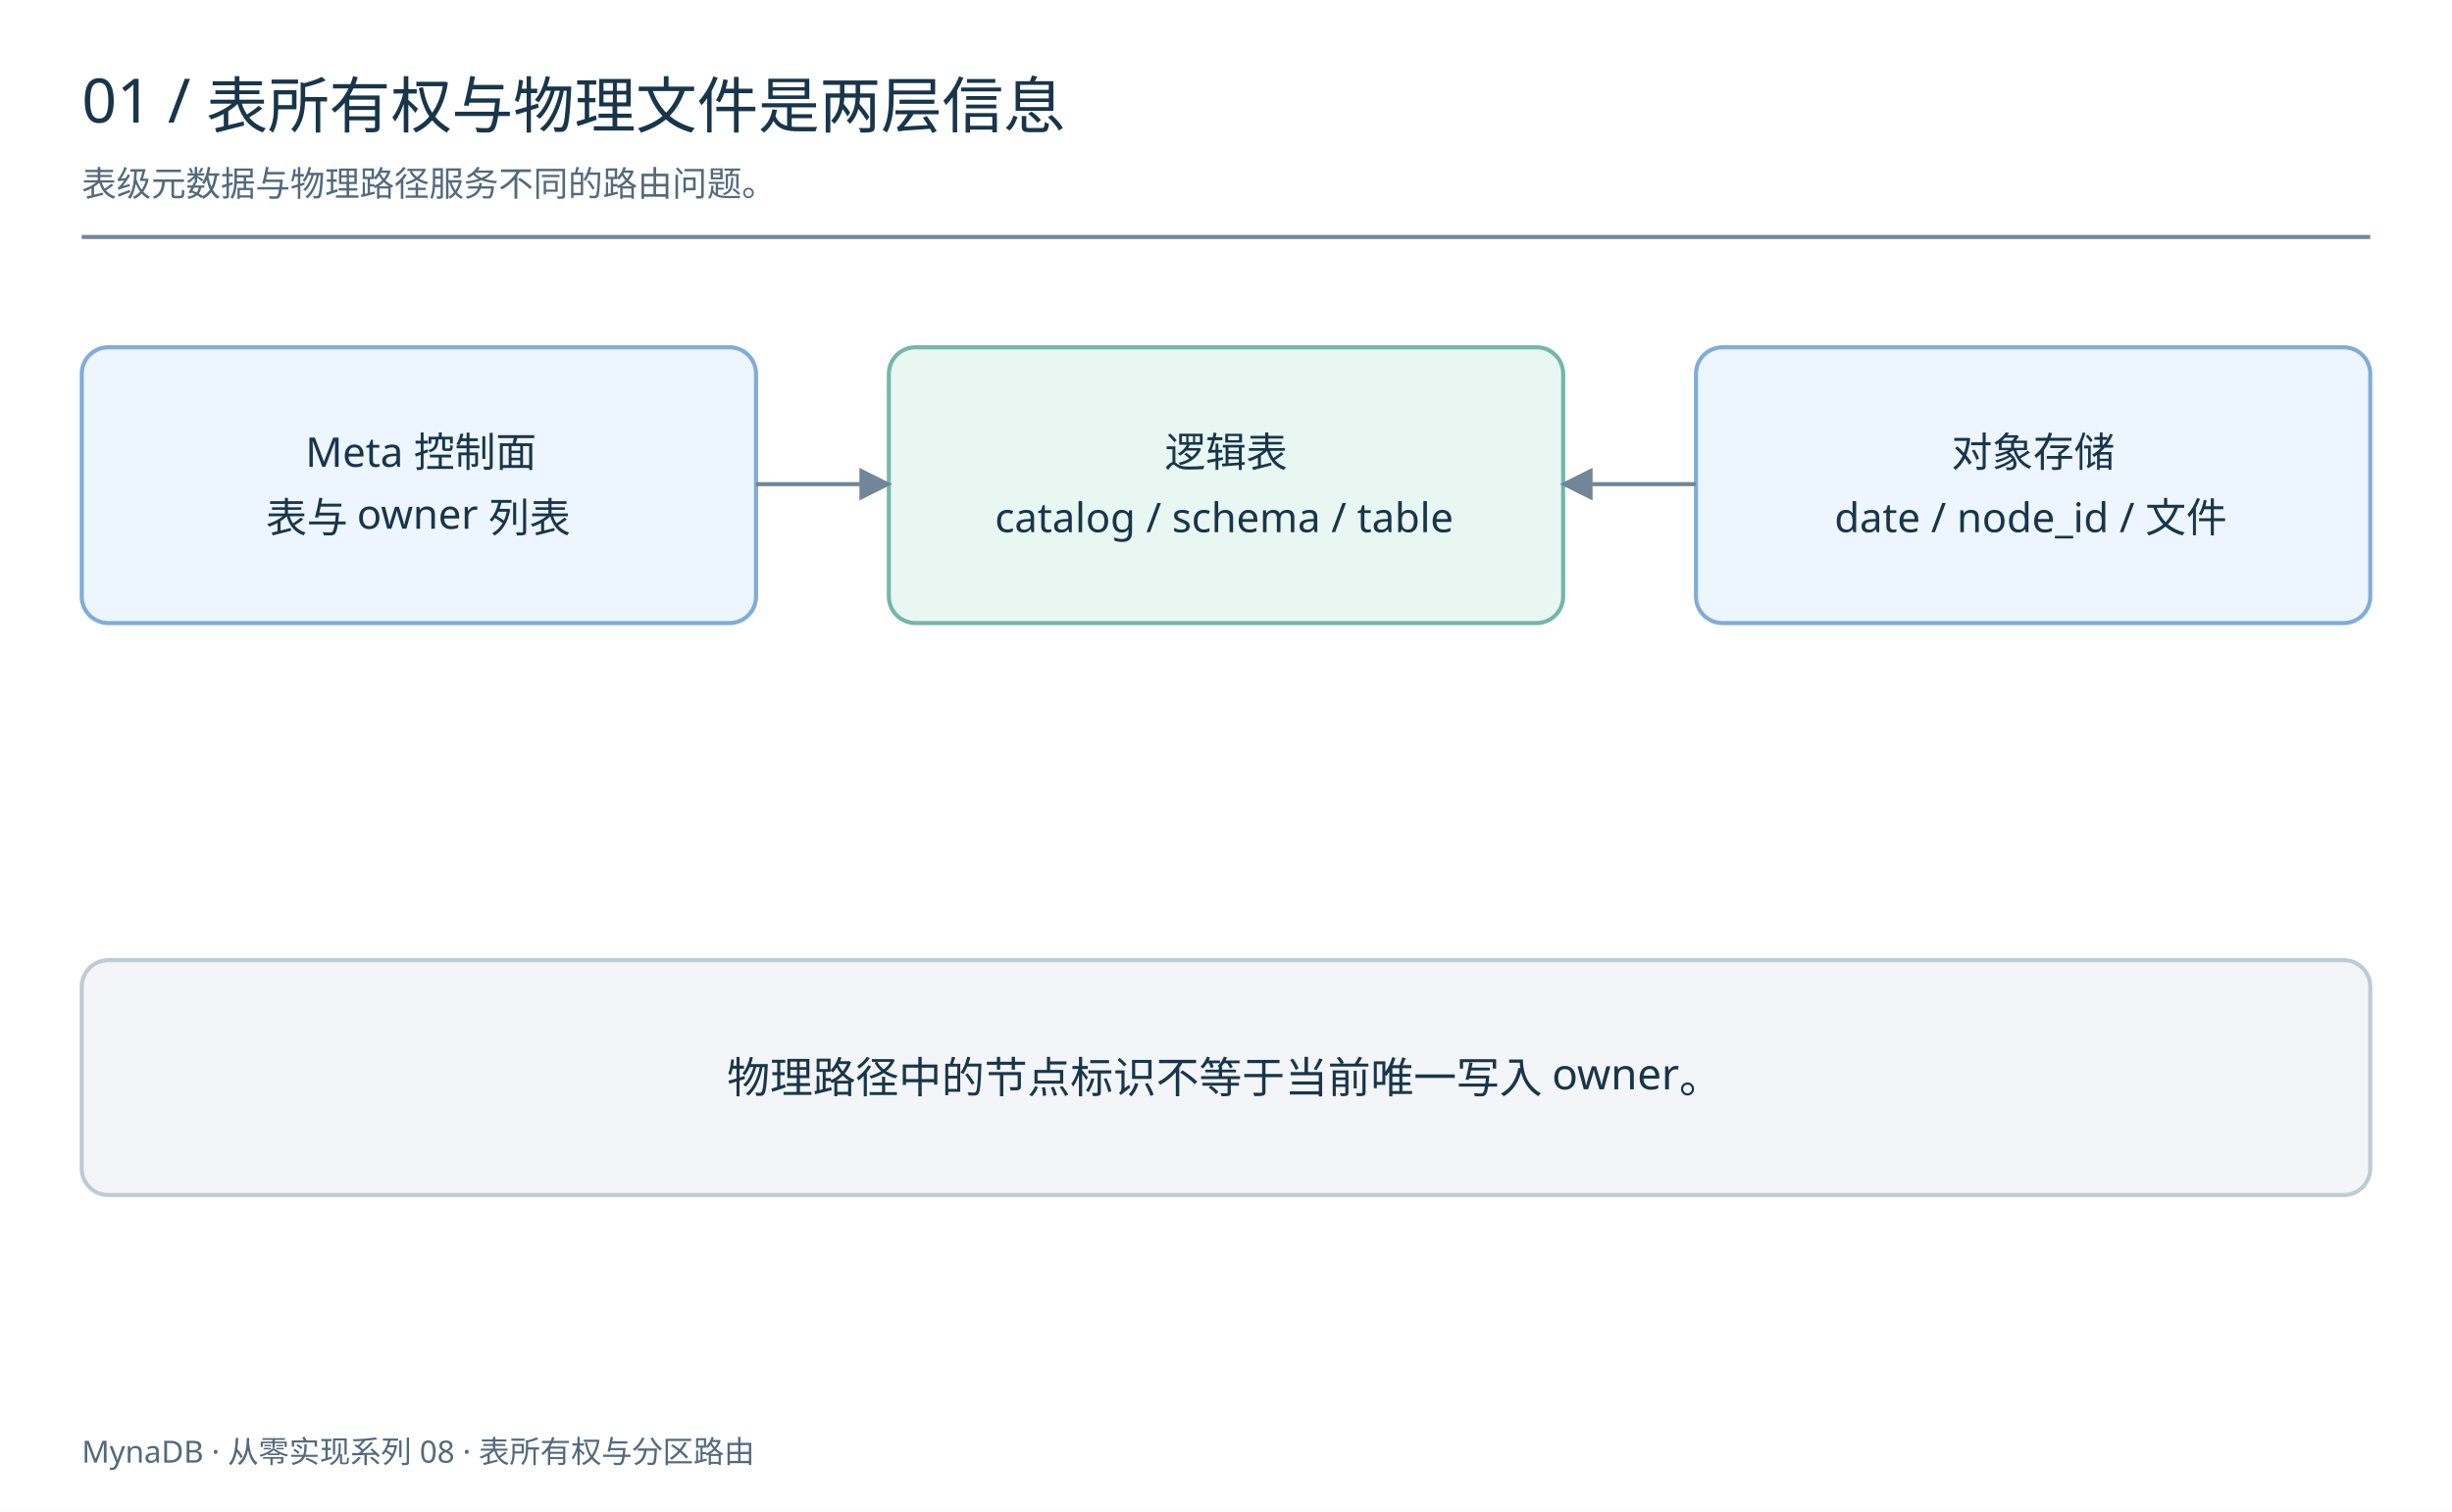
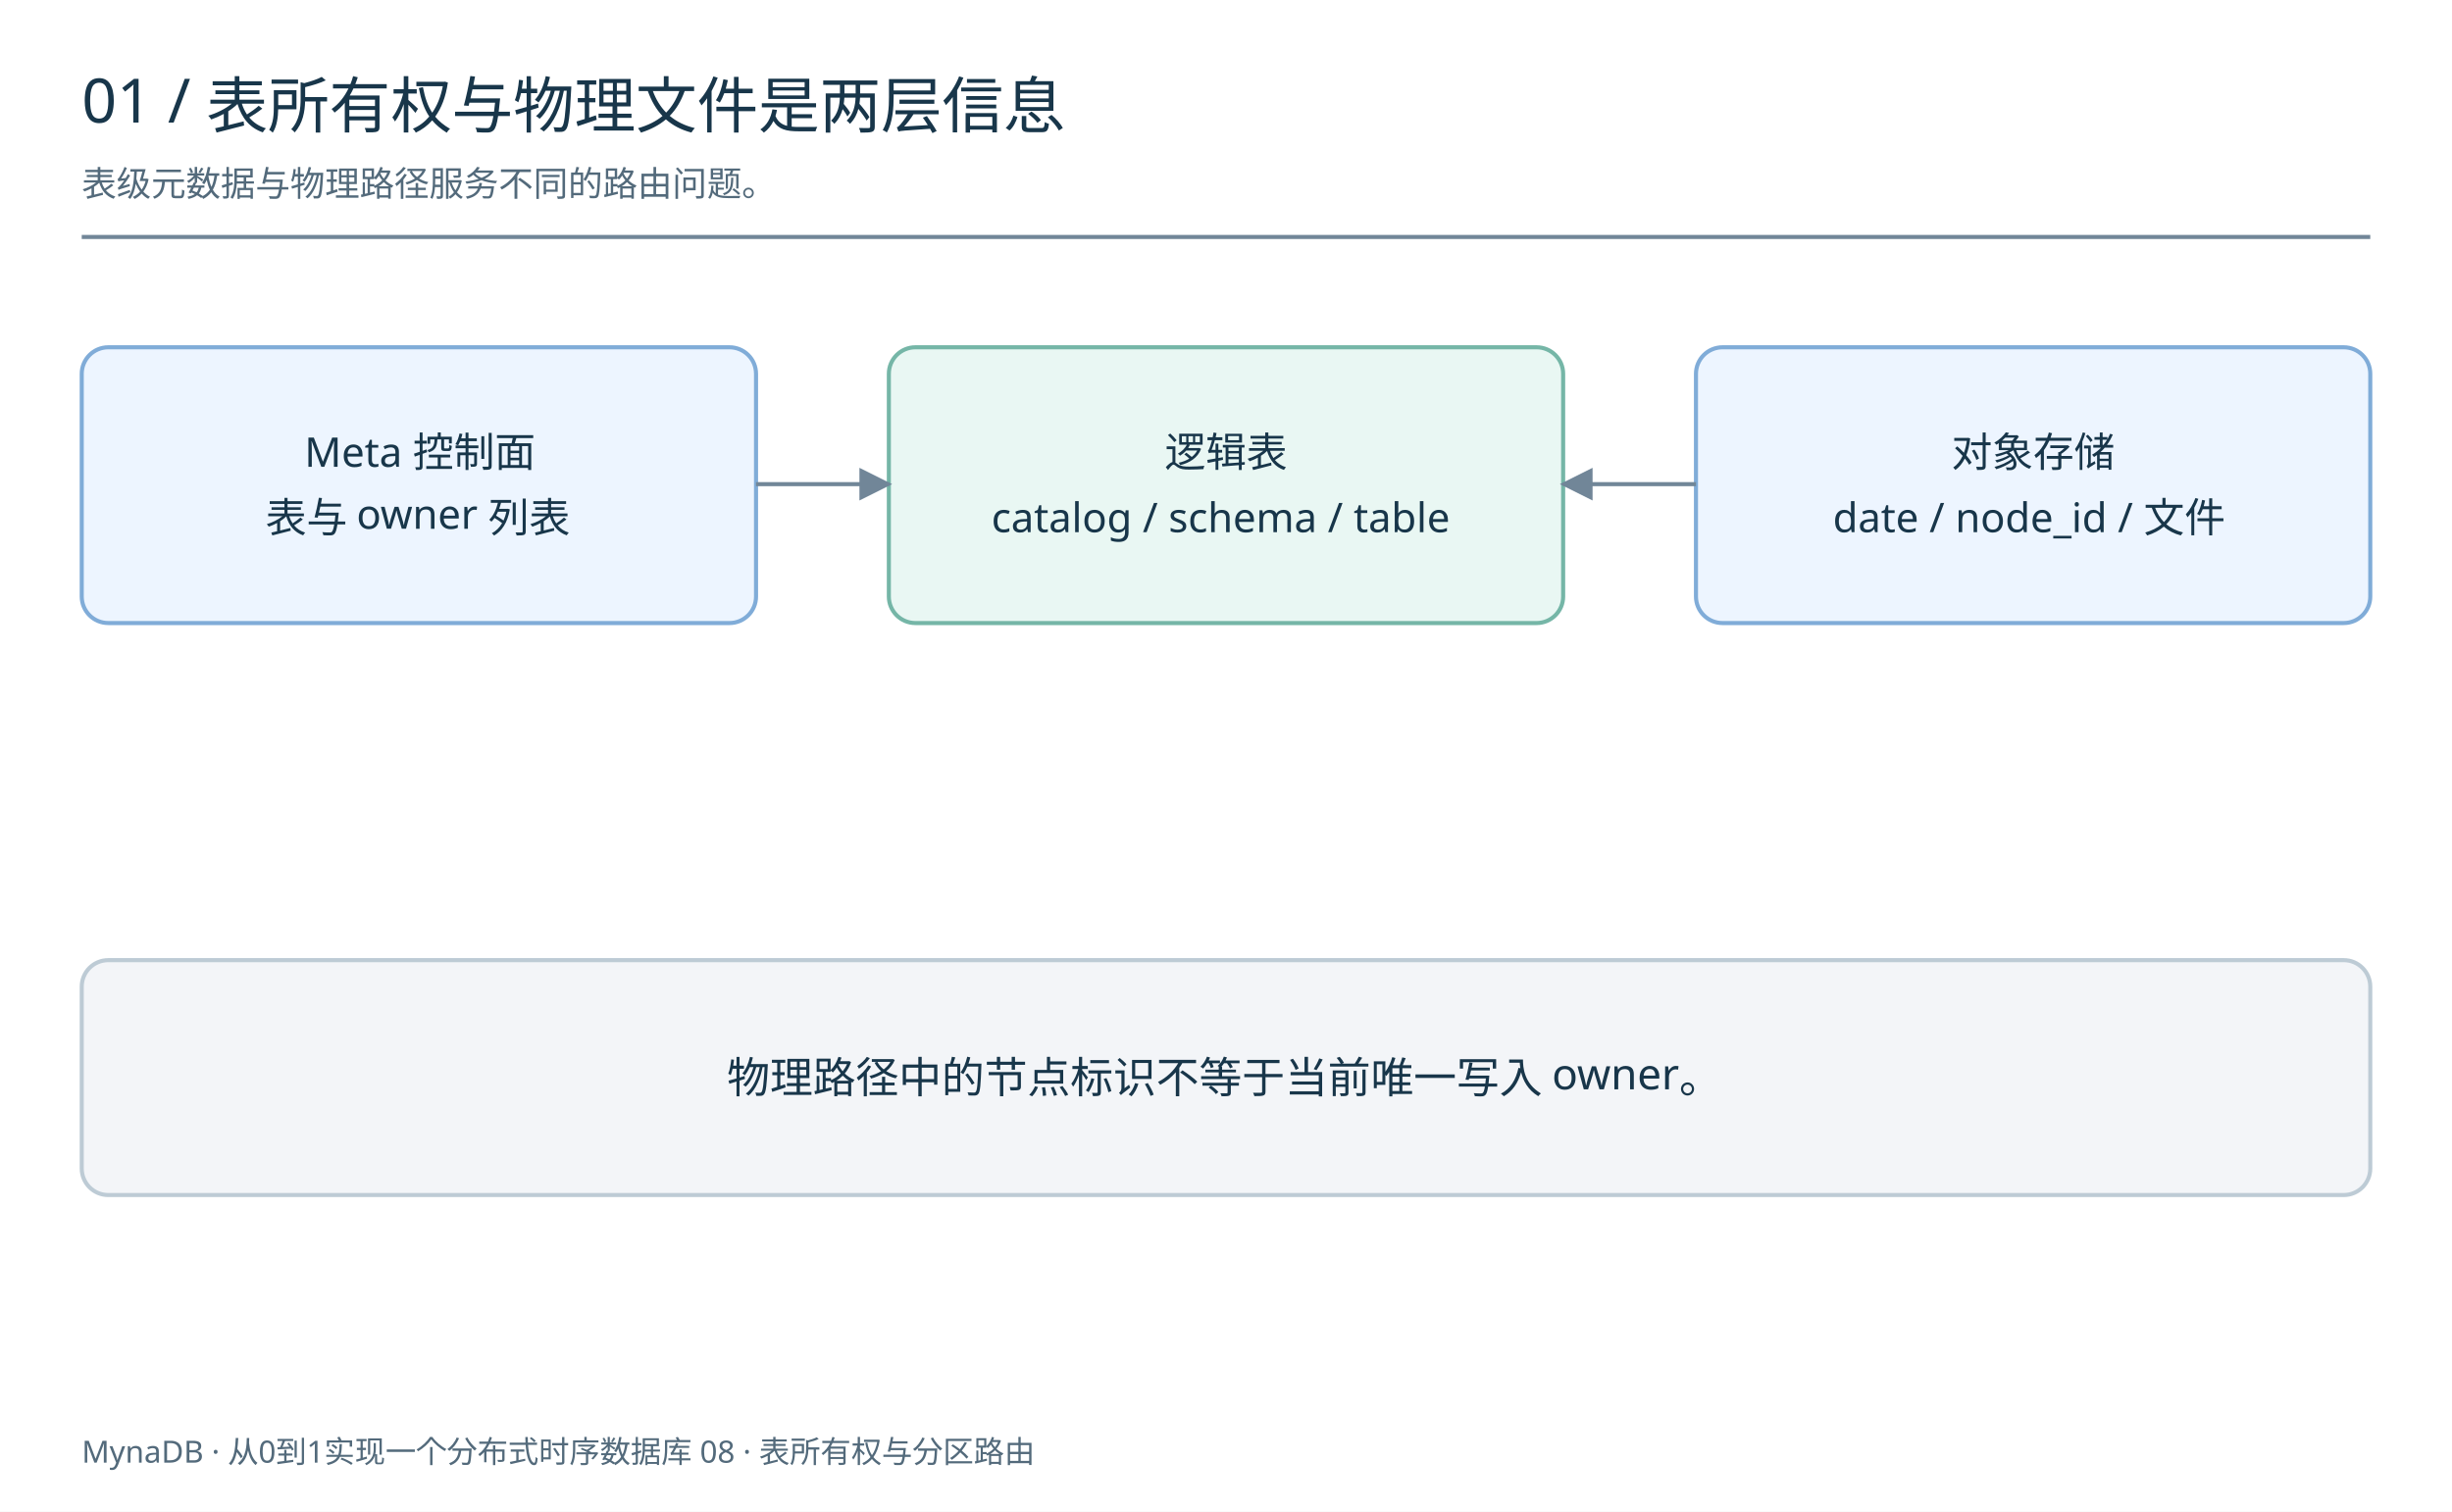
<svg xmlns="http://www.w3.org/2000/svg" width="1200" height="740" viewBox="0 0 1200 740" role="img" aria-labelledby="title desc">
  <defs>
    <marker id="arrow" viewBox="0 0 10 10" refX="9" refY="5" markerWidth="8" markerHeight="8" orient="auto-start-reverse">
      <path d="M0 0L10 5L0 10Z" fill="#718698" />
    </marker>
  </defs>
  <rect width="100%" height="100%" fill="white" />
  <text x="40" y="60" font-family="Noto Sans SC, Microsoft YaHei, PingFang SC, sans-serif" font-size="30" font-weight="500" fill="#18364a">01 / 表所有权与物理文件是两层信息</text>
  <text x="40" y="96" font-family="Noto Sans SC, Microsoft YaHei, PingFang SC, sans-serif" font-size="17" font-weight="500" fill="#536a7b">表级元数据与物理路径服务不同的路由问题。</text>
  <polyline points="40,116 1160,116" fill="none" stroke="#718698" stroke-width="2" />
-   <text x="40" y="716" font-family="Noto Sans SC, Microsoft YaHei, PingFang SC, sans-serif" font-size="15" font-weight="500" fill="#536a7b">MynaDB · 从零实现系列 08 · 表所有权与分区路由</text>
+   <text x="40" y="716" font-family="Noto Sans SC, Microsoft YaHei, PingFang SC, sans-serif" font-size="15" font-weight="500" fill="#536a7b">MynaDB · 从0到1实现一个分布式时序数据库 08 · 表所有权与分区路由</text>
  <rect x="40" y="170" width="330" height="135" rx="13" fill="#edf5ff" stroke="#80acd8" stroke-width="2" />
-   <text x="149.5" y="228.5" font-family="Noto Sans SC, Microsoft YaHei, PingFang SC, sans-serif" font-size="20" font-weight="500" fill="#18364a">Meta 控制面</text>
-   <text x="130.2" y="260.5" font-family="Noto Sans SC, Microsoft YaHei, PingFang SC, sans-serif" font-size="20" font-weight="500" fill="#18364a">表与 owner 列表</text>
+   <text x="149.0" y="228.5" font-family="Noto Sans SC, Microsoft YaHei, PingFang SC, sans-serif" font-size="20" font-weight="500" fill="#18364a">Meta 控制面</text>
+   <text x="130.0" y="260.5" font-family="Noto Sans SC, Microsoft YaHei, PingFang SC, sans-serif" font-size="20" font-weight="500" fill="#18364a">表与 owner 列表</text>
  <rect x="435" y="170" width="330" height="135" rx="13" fill="#e9f7f3" stroke="#75b6a7" stroke-width="2" />
  <text x="570.0" y="228.5" font-family="Noto Sans SC, Microsoft YaHei, PingFang SC, sans-serif" font-size="20" font-weight="500" fill="#18364a">逻辑表</text>
-   <text x="486.9" y="260.5" font-family="Noto Sans SC, Microsoft YaHei, PingFang SC, sans-serif" font-size="20" font-weight="500" fill="#18364a">catalog / schema / table</text>
+   <text x="485.2" y="260.5" font-family="Noto Sans SC, Microsoft YaHei, PingFang SC, sans-serif" font-size="20" font-weight="500" fill="#18364a">catalog / schema / table</text>
  <rect x="830" y="170" width="330" height="135" rx="13" fill="#edf5ff" stroke="#80acd8" stroke-width="2" />
  <text x="955.0" y="228.5" font-family="Noto Sans SC, Microsoft YaHei, PingFang SC, sans-serif" font-size="20" font-weight="500" fill="#18364a">对象存储</text>
-   <text x="897.8" y="260.5" font-family="Noto Sans SC, Microsoft YaHei, PingFang SC, sans-serif" font-size="20" font-weight="500" fill="#18364a">date / node_id / 文件</text>
+   <text x="897.0" y="260.5" font-family="Noto Sans SC, Microsoft YaHei, PingFang SC, sans-serif" font-size="20" font-weight="500" fill="#18364a">date / node_id / 文件</text>
  <polyline points="370,237 435,237" fill="none" stroke="#718698" stroke-width="2" marker-end="url(#arrow)" />
  <polyline points="830,237 765,237" fill="none" stroke="#718698" stroke-width="2" marker-end="url(#arrow)" />
  <rect x="40" y="470" width="1120" height="115" rx="13" fill="#f3f5f8" stroke="#bdcbd5" stroke-width="2" />
  <text x="355.8" y="535.0" font-family="Noto Sans SC, Microsoft YaHei, PingFang SC, sans-serif" font-size="21" font-weight="500" fill="#18364a">物理路径中的节点标识不等于当前唯一写入 owner。</text>
</svg>
